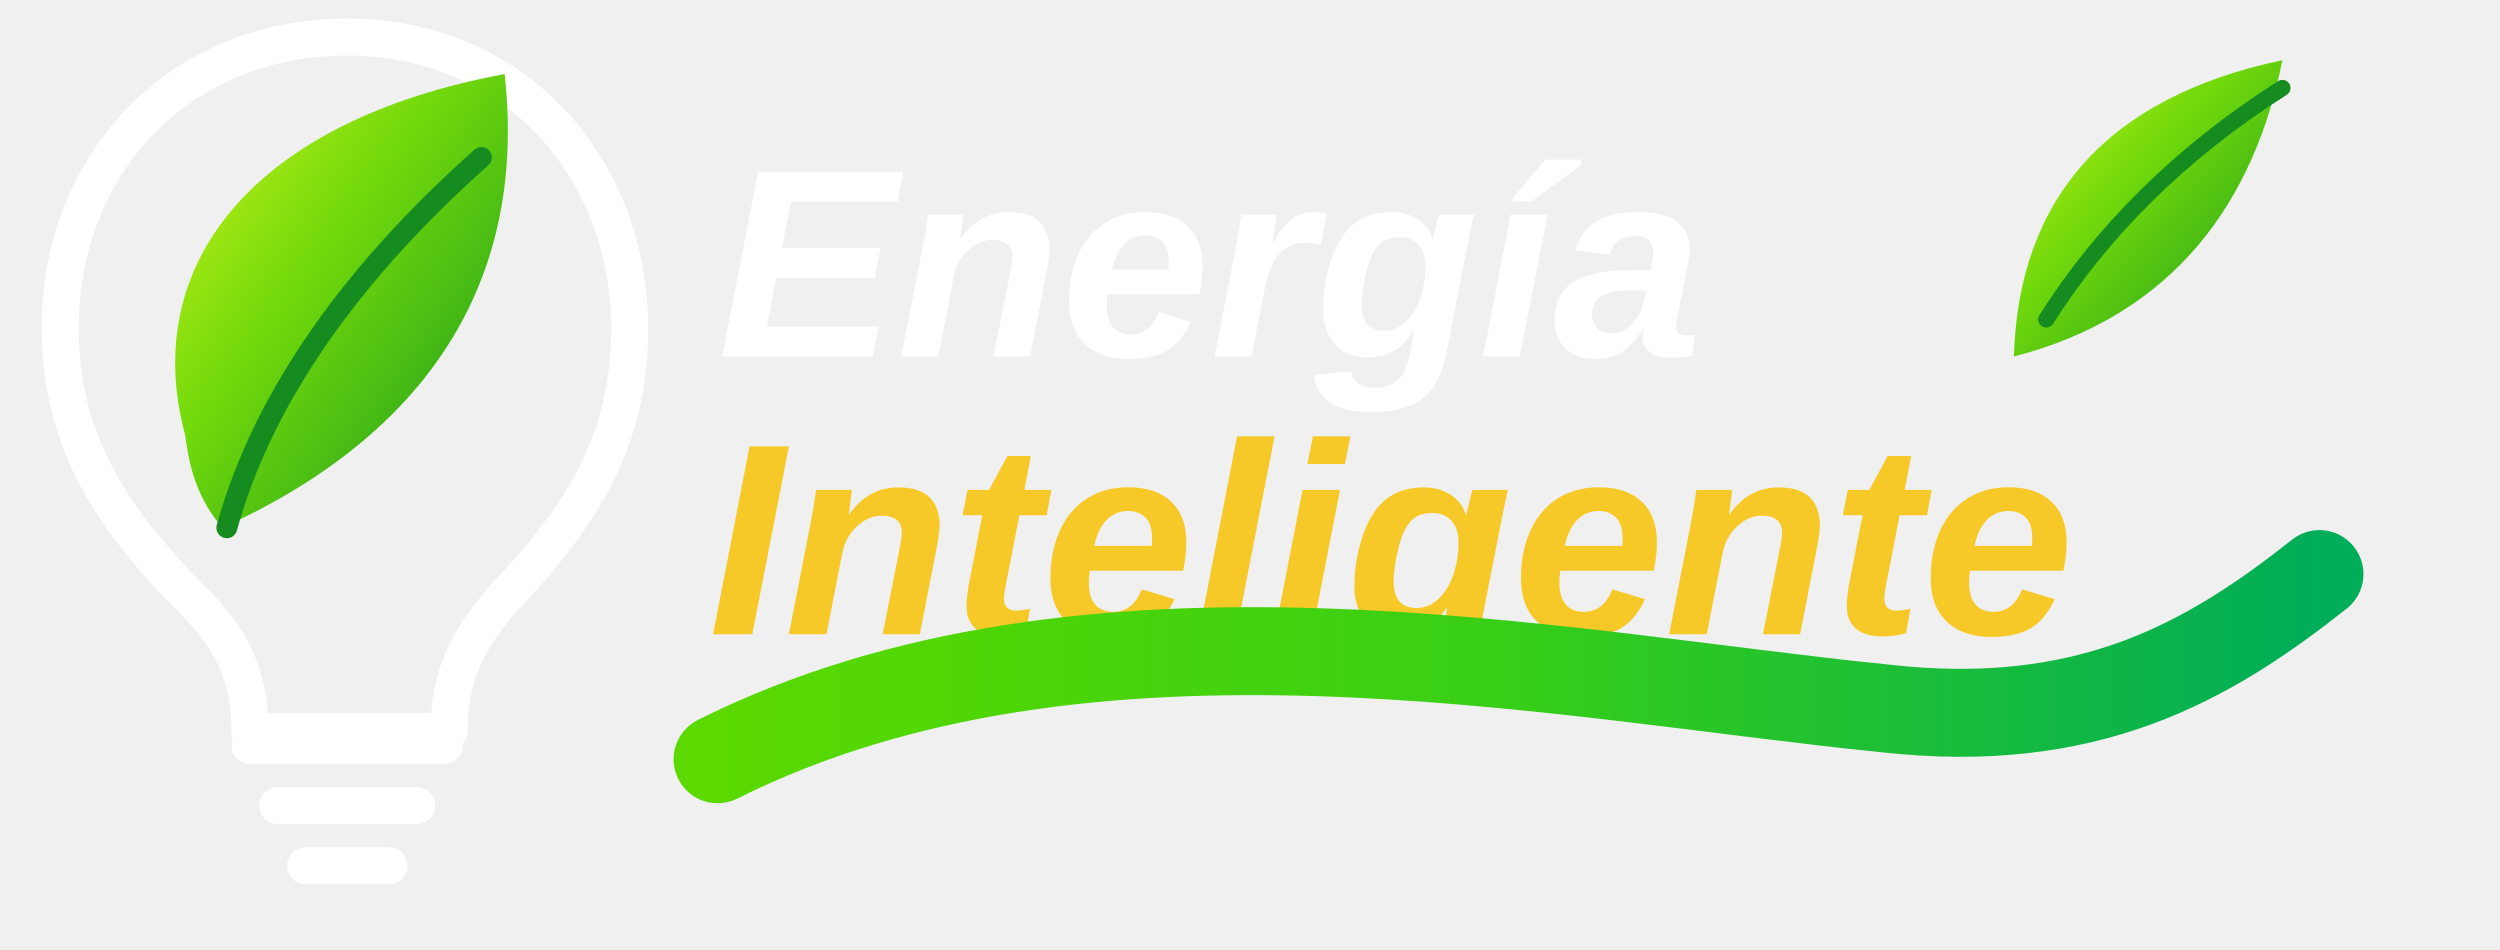
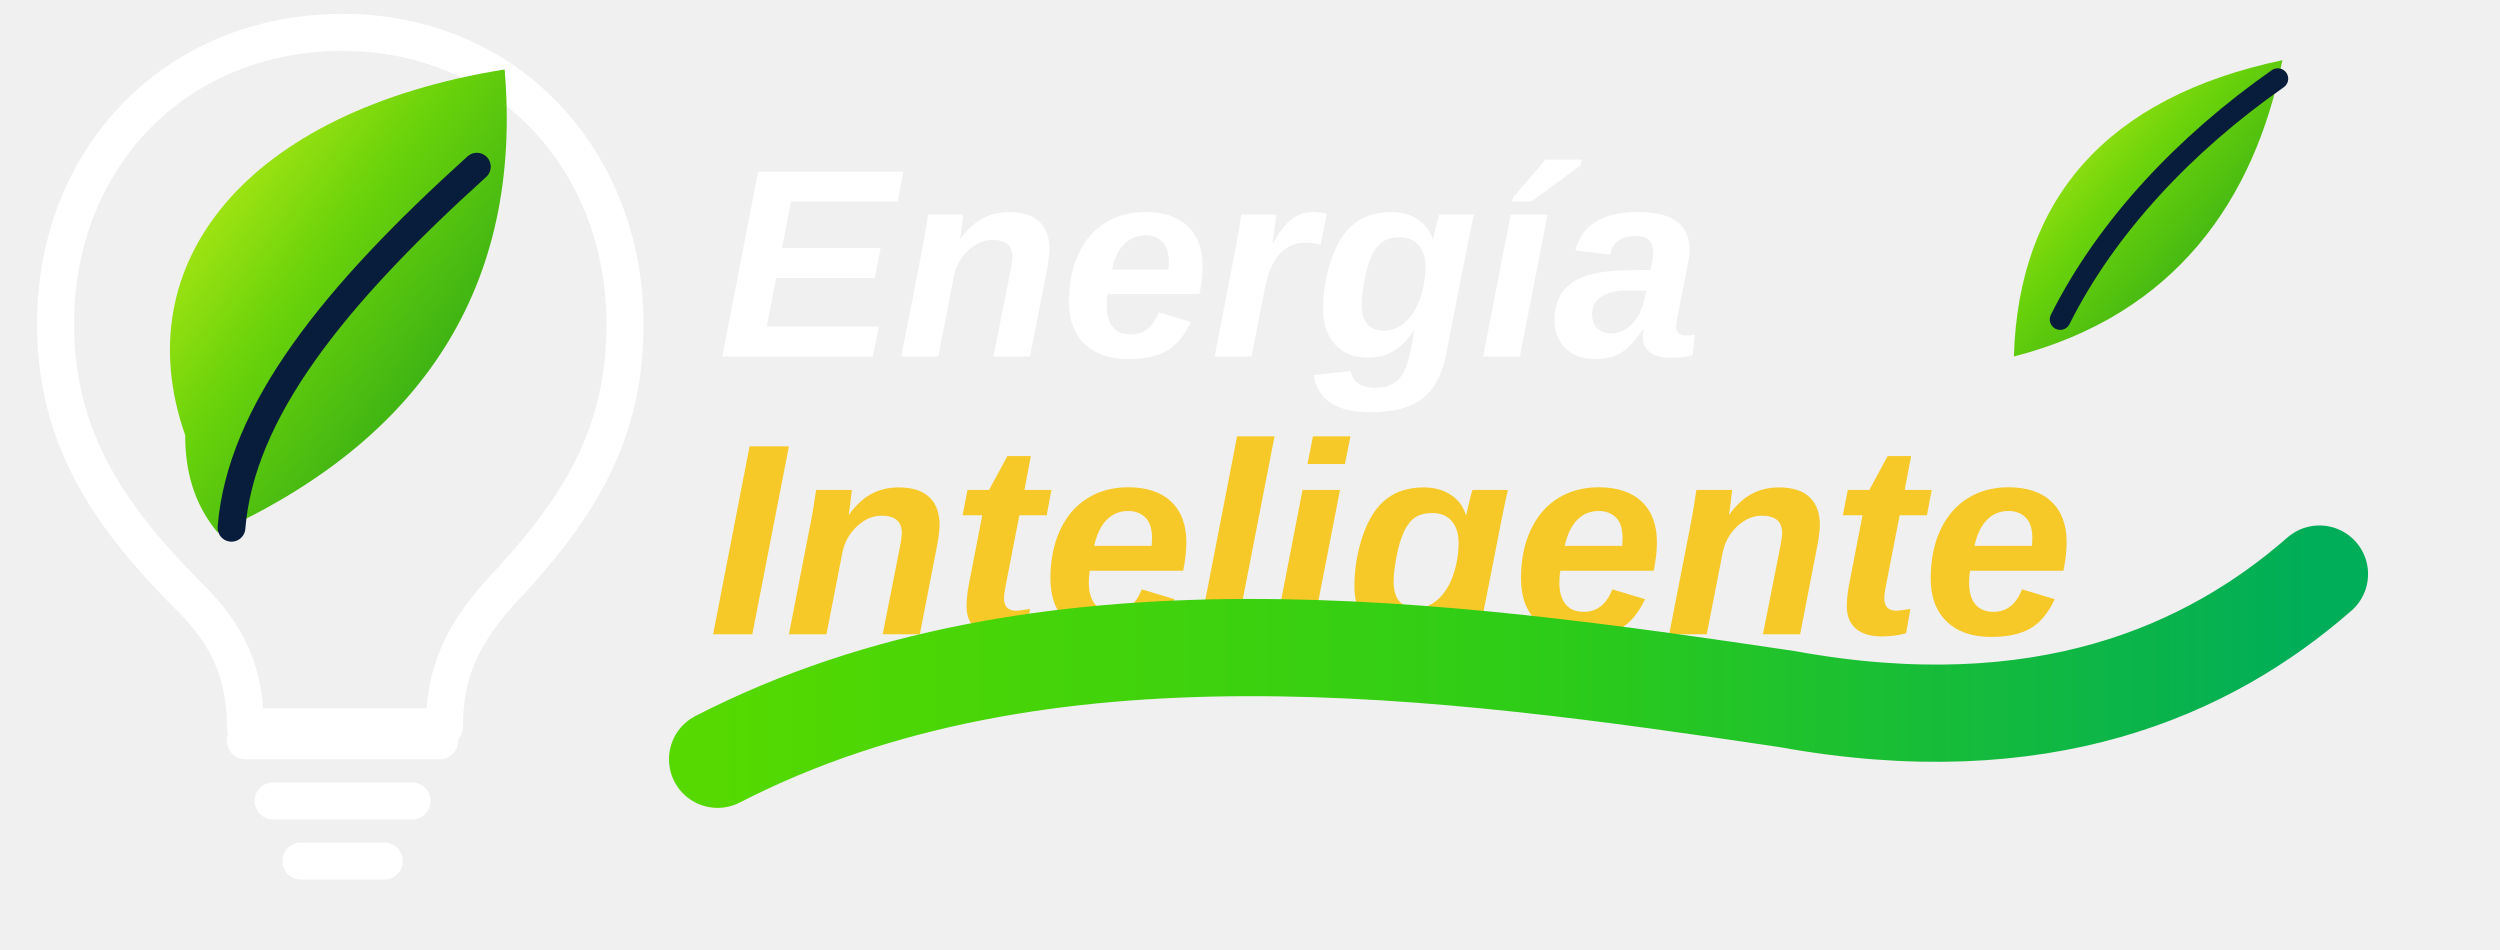
<svg xmlns="http://www.w3.org/2000/svg" viewBox="0 0 540 205" role="img" aria-labelledby="title">
  <defs>
    <linearGradient id="leaf" x1="0" y1="0" x2="1" y2="1">
-       <stop stop-color="#d1f51b" />
-       <stop offset=".42" stop-color="#70d80b" />
-       <stop offset="1" stop-color="#159522" />
+       <stop stop-color="#d7f51b" />
+       <stop offset=".43" stop-color="#69d20a" />
+       <stop offset="1" stop-color="#15951e" />
    </linearGradient>
    <linearGradient id="green" x1="0" y1="0" x2="1" y2="0">
-       <stop stop-color="#5bd900" />
-       <stop offset=".48" stop-color="#38cf16" />
-       <stop offset="1" stop-color="#00ad58" />
+       <stop stop-color="#55d900" />
+       <stop offset=".52" stop-color="#2dcc18" />
+       <stop offset="1" stop-color="#00ad59" />
    </linearGradient>
  </defs>
-   <g transform="translate(5 3)">
+   <g transform="translate(4 2)">
    <path d="M70 5C34 5 8 32 8 68c0 25 12 42 29 59 8 8 12 16 12 28h43c0-12 4-20 12-29 17-18 27-34 27-58C131 33 106 5 70 5Z" fill="none" stroke="#fff" stroke-width="8" stroke-linejoin="round" />
-     <path d="M35 91C25 54 50 23 104 13c5 45-17 78-61 98-5-6-7-12-8-20Z" fill="url(#leaf)" />
-     <path d="M44 111C52 82 72 55 99 31" fill="none" stroke="#168b20" stroke-width="4.5" stroke-linecap="round" />
+     <path d="M36 92C23 55 49 22 105 13c4 47-18 80-62 100-5-6-7-13-7-21Z" fill="url(#leaf)" />
+     <path d="M46 112C48 87 68 62 99 34" fill="none" stroke="#081c3b" stroke-width="6" stroke-linecap="round" />
    <path d="M49 158h42M55 171h30M61 184h18" stroke="#fff" stroke-width="8" stroke-linecap="round" />
  </g>
  <g font-family="Arial,Helvetica,sans-serif" font-style="italic" font-weight="800">
    <text x="155" y="77" font-size="58" fill="#fff">Energía</text>
    <text x="153" y="137" font-size="59" fill="#f6c928">Inteligente</text>
    <path d="M493 13C487 43 470 68 435 77c1-34 20-56 58-64Z" fill="url(#leaf)" />
-     <path d="M442 69c12-19 29-36 51-50" fill="none" stroke="#168b20" stroke-width="3.5" stroke-linecap="round" />
-     <path d="M155 164C235 124 337 146 407 153C451 158 477 143 501 124" fill="none" stroke="url(#green)" stroke-width="19" stroke-linecap="round" />
+     <path d="M445 69C455 49 472 31 492 17" fill="none" stroke="#081c3b" stroke-width="4.5" stroke-linecap="round" />
+     <path d="M155 164C225 128 312 140 386 151C441 161 477 145 501 124" fill="none" stroke="url(#green)" stroke-width="21" stroke-linecap="round" />
  </g>
</svg>
